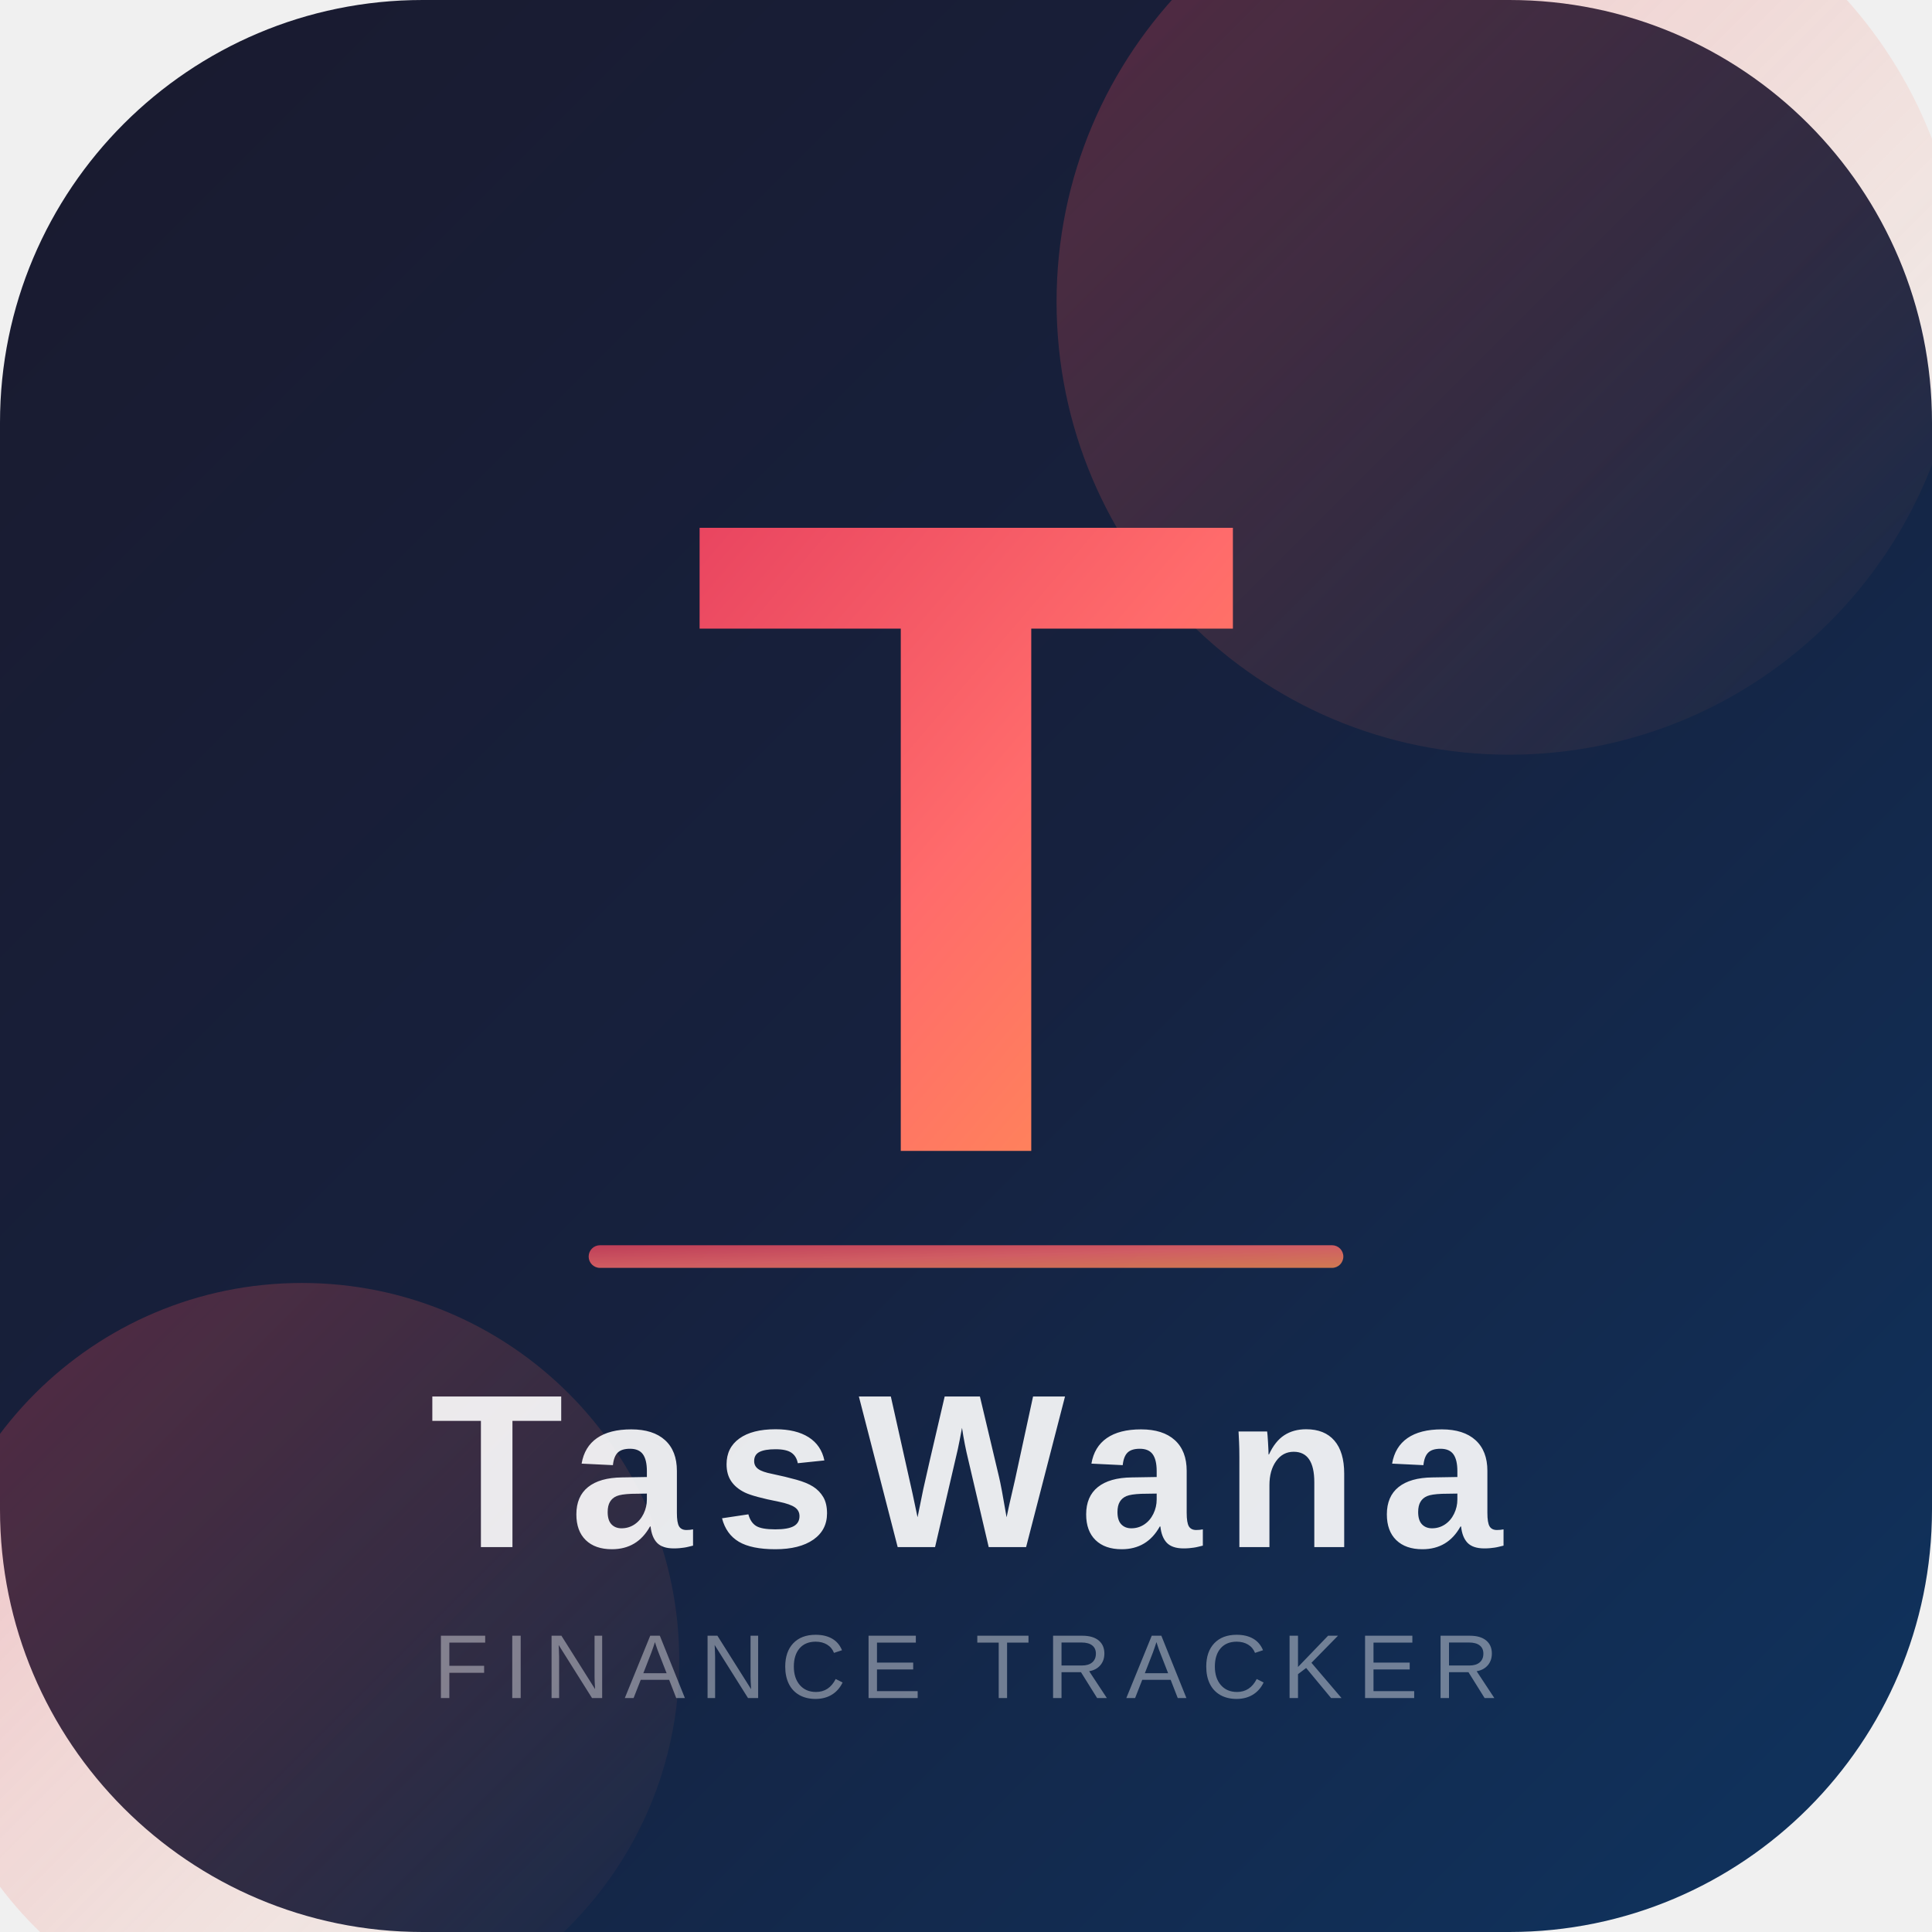
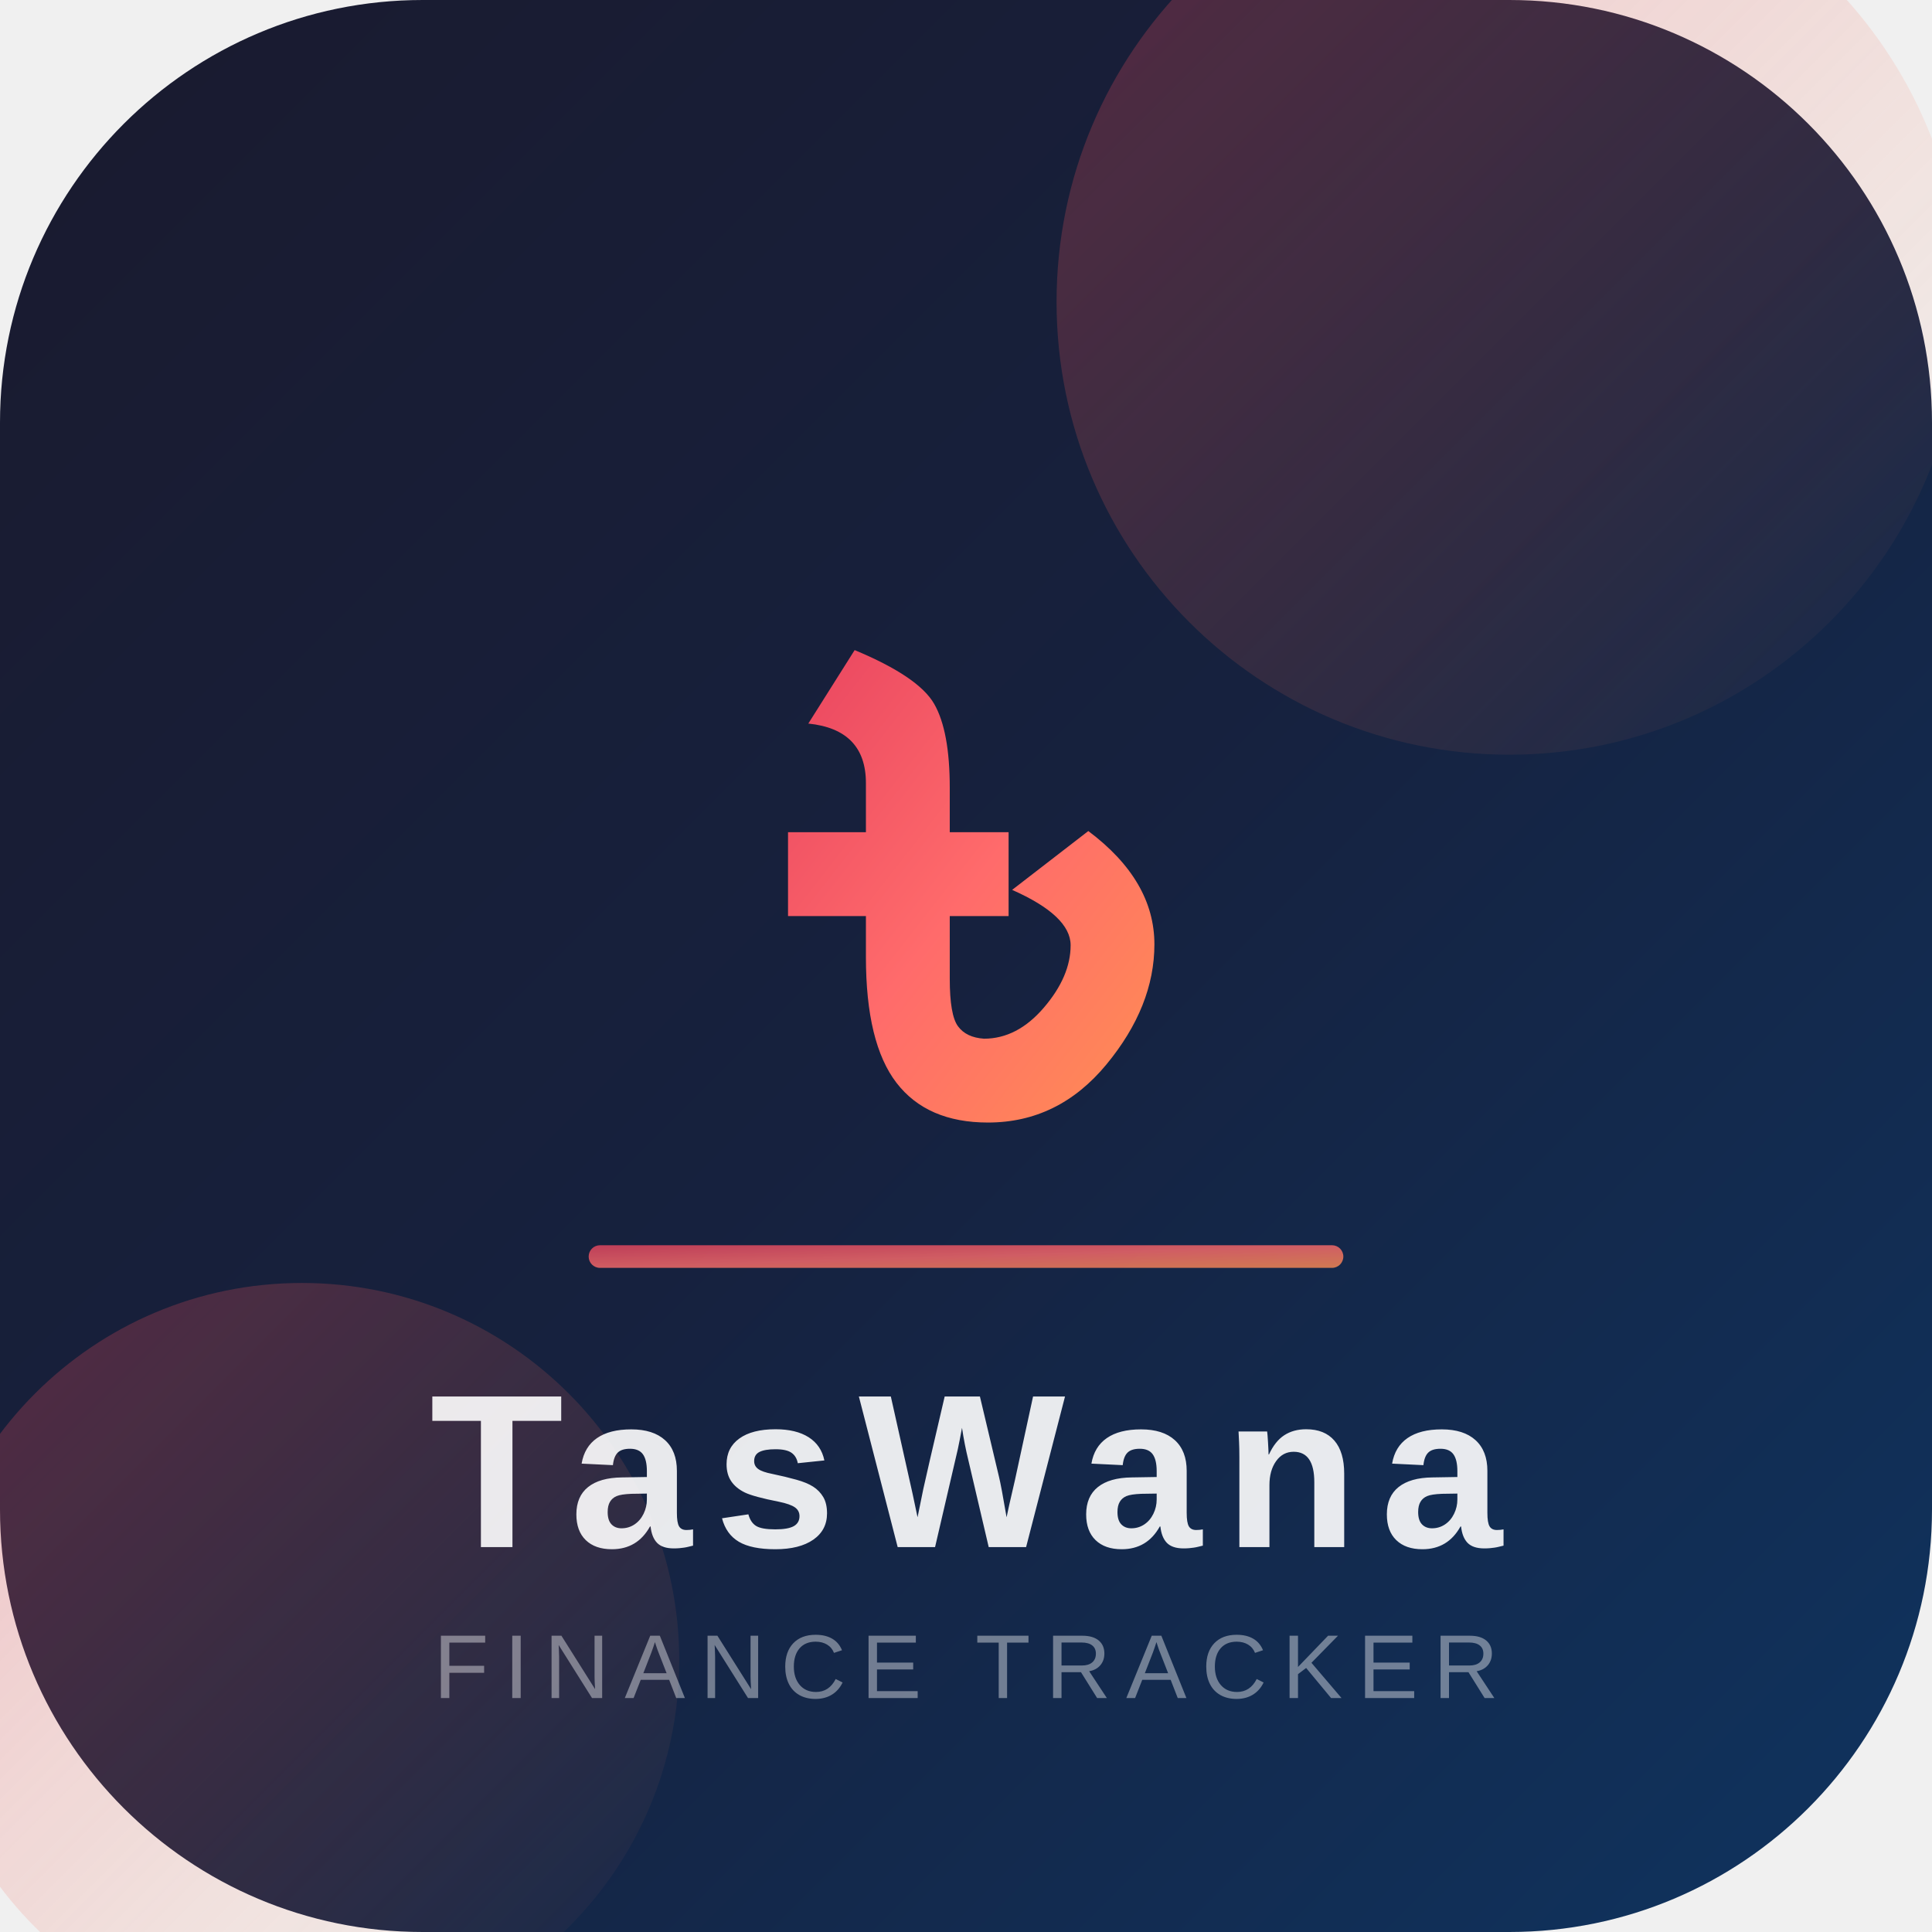
<svg xmlns="http://www.w3.org/2000/svg" viewBox="0 0 512 512">
  <defs>
    <linearGradient id="bg" x1="0%" y1="0%" x2="100%" y2="100%">
      <stop offset="0%" stop-color="#1a1a2e" />
      <stop offset="50%" stop-color="#16213e" />
      <stop offset="100%" stop-color="#0f3460" />
    </linearGradient>
    <linearGradient id="accent" x1="0%" y1="0%" x2="100%" y2="100%">
      <stop offset="0%" stop-color="#e94560" />
      <stop offset="50%" stop-color="#ff6b6b" />
      <stop offset="100%" stop-color="#ff8e53" />
    </linearGradient>
    <linearGradient id="glow" x1="0%" y1="0%" x2="100%" y2="100%">
      <stop offset="0%" stop-color="#e94560" stop-opacity="0.3" />
      <stop offset="100%" stop-color="#ff8e53" stop-opacity="0" />
    </linearGradient>
  </defs>
  <rect width="512" height="512" rx="112" fill="url(#bg)" />
  <circle cx="400" cy="80" r="120" fill="url(#glow)" />
  <circle cx="80" cy="440" r="100" fill="url(#glow)" />
-   <text x="256" y="305" text-anchor="middle" font-family="'Helvetica Neue',Arial,sans-serif" font-size="240" font-weight="800" fill="url(#accent)" letter-spacing="-10">T</text>
+   <text x="256" y="315" text-anchor="middle" font-family="'Helvetica Neue',Arial,sans-serif" font-size="240" font-weight="800" fill="url(#accent)">৳</text>
  <rect x="156" y="330" width="200" height="6" rx="3" fill="url(#accent)" opacity="0.8" />
  <text x="256" y="410" text-anchor="middle" font-family="'Helvetica Neue',Arial,sans-serif" font-size="58" font-weight="600" fill="#ffffff" letter-spacing="6" opacity="0.9">TasWana</text>
  <text x="256" y="450" text-anchor="middle" font-family="'Helvetica Neue',Arial,sans-serif" font-size="24" fill="#ffffff" opacity="0.4" letter-spacing="4">FINANCE TRACKER</text>
</svg>
